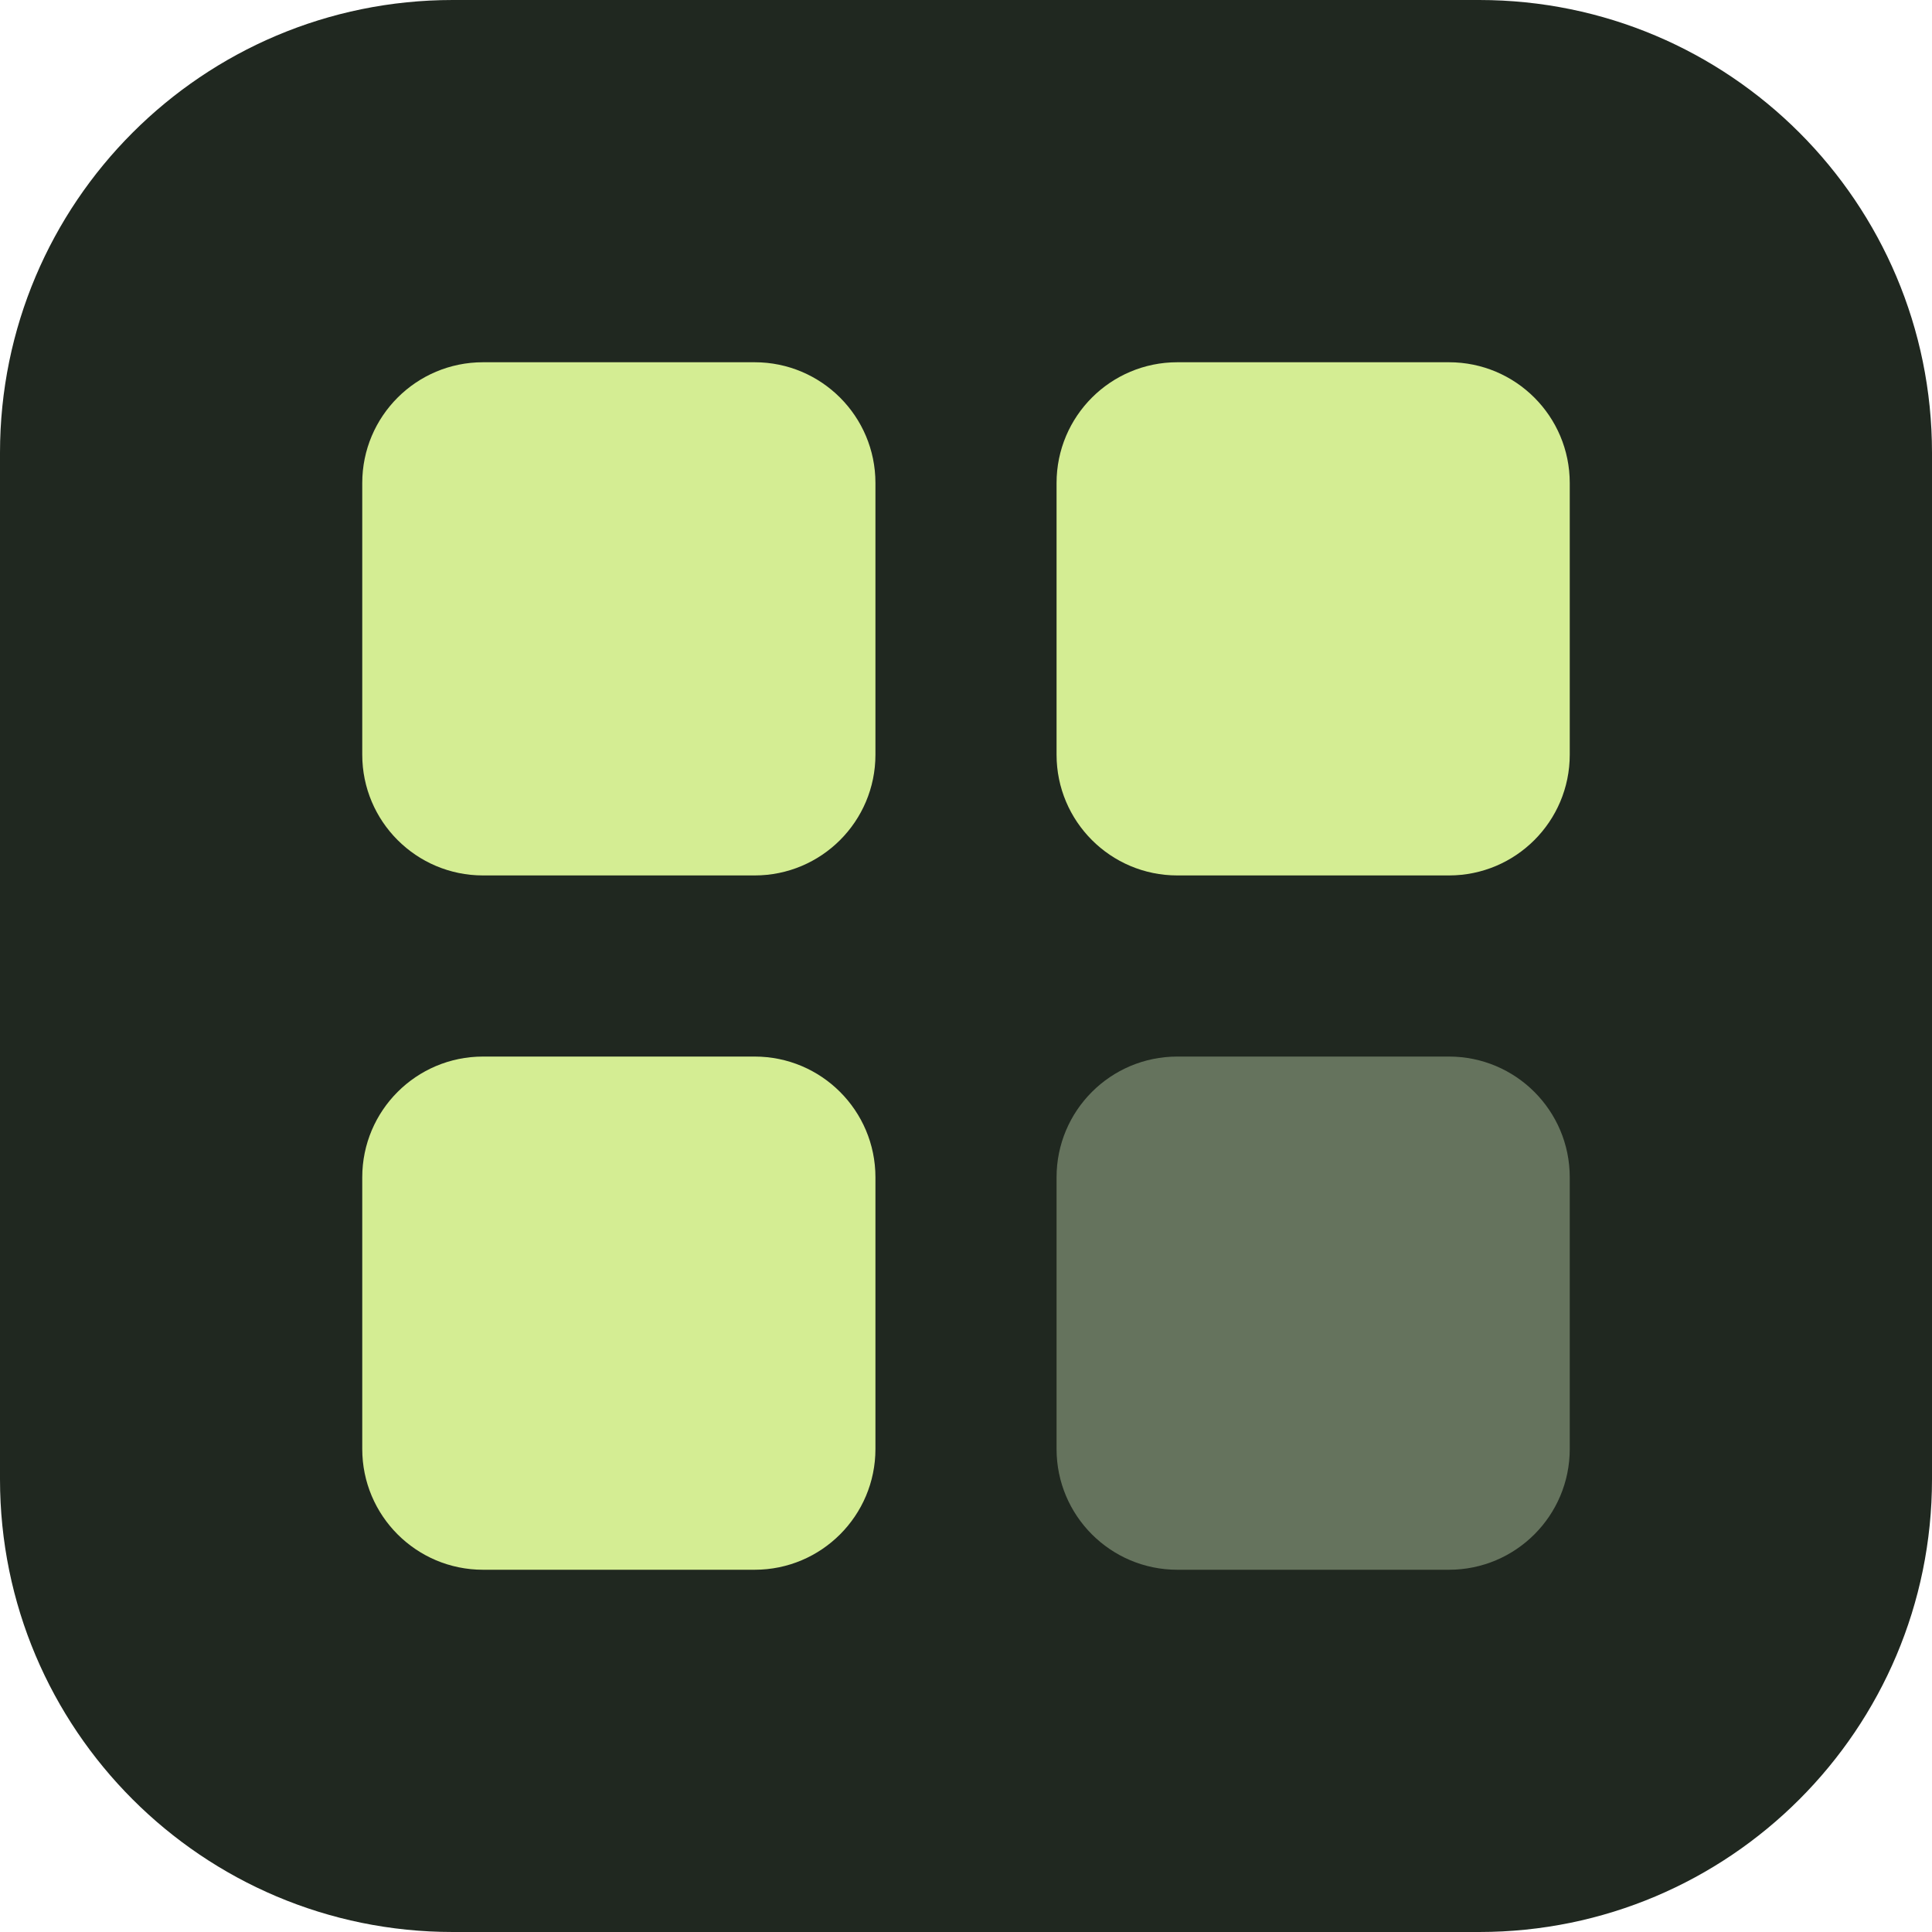
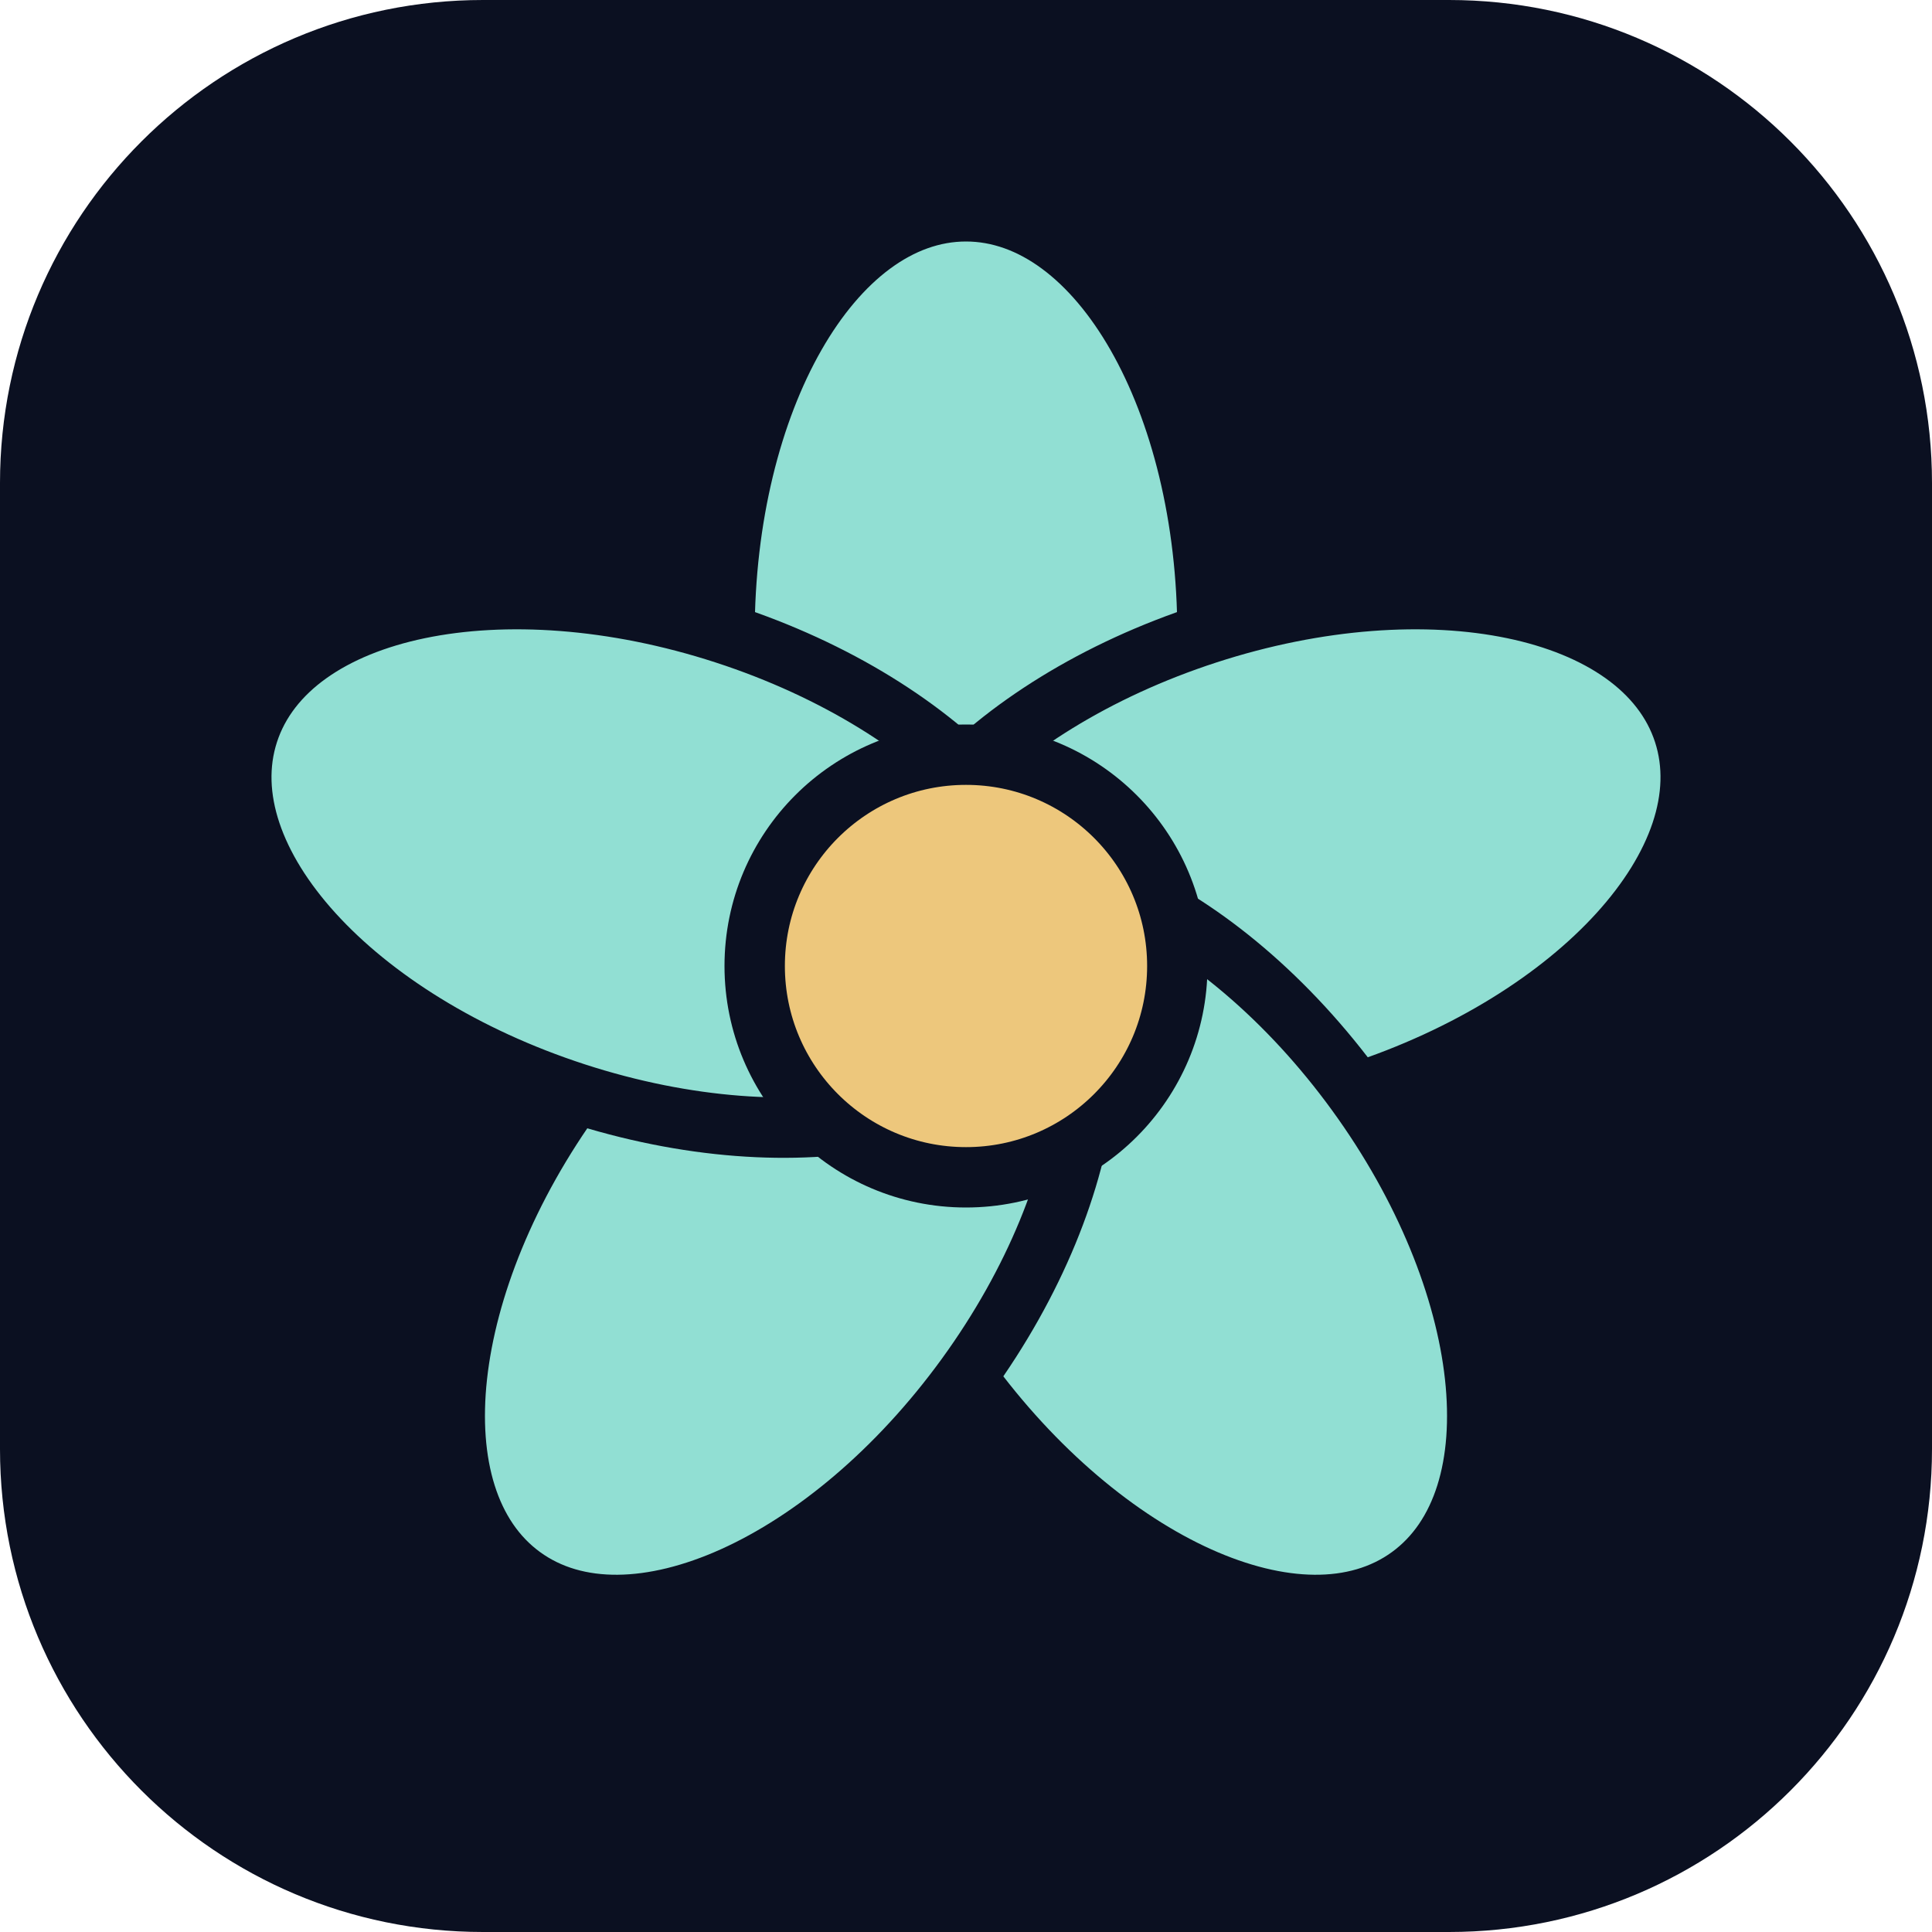
<svg xmlns="http://www.w3.org/2000/svg" viewBox="0 0 64 64">
-   <rect width="64" height="64" rx="15" fill="#202820" />
-   <g fill="#d4ed93">
-     <rect x="12" y="12" width="17" height="17" rx="4" />
-     <rect x="35" y="12" width="17" height="17" rx="4" />
-     <rect x="12" y="35" width="17" height="17" rx="4" />
+   <rect width="64" height="64" rx="16" fill="#0b1021" />
+   <g fill="#91dfd3" stroke="#0b1021" stroke-width="2">
+     <ellipse cx="32" cy="21" rx="8" ry="14" />
+     <ellipse cx="32" cy="21" rx="8" ry="14" transform="rotate(72 32 32)" />
+     <ellipse cx="32" cy="21" rx="8" ry="14" transform="rotate(144 32 32)" />
+     <ellipse cx="32" cy="21" rx="8" ry="14" transform="rotate(216 32 32)" />
+     <ellipse cx="32" cy="21" rx="8" ry="14" transform="rotate(288 32 32)" />
+     <circle cx="32" cy="32" r="7" fill="#edc77c" />
  </g>
-   <rect x="35" y="35" width="17" height="17" rx="4" fill="#65735d" />
</svg>
